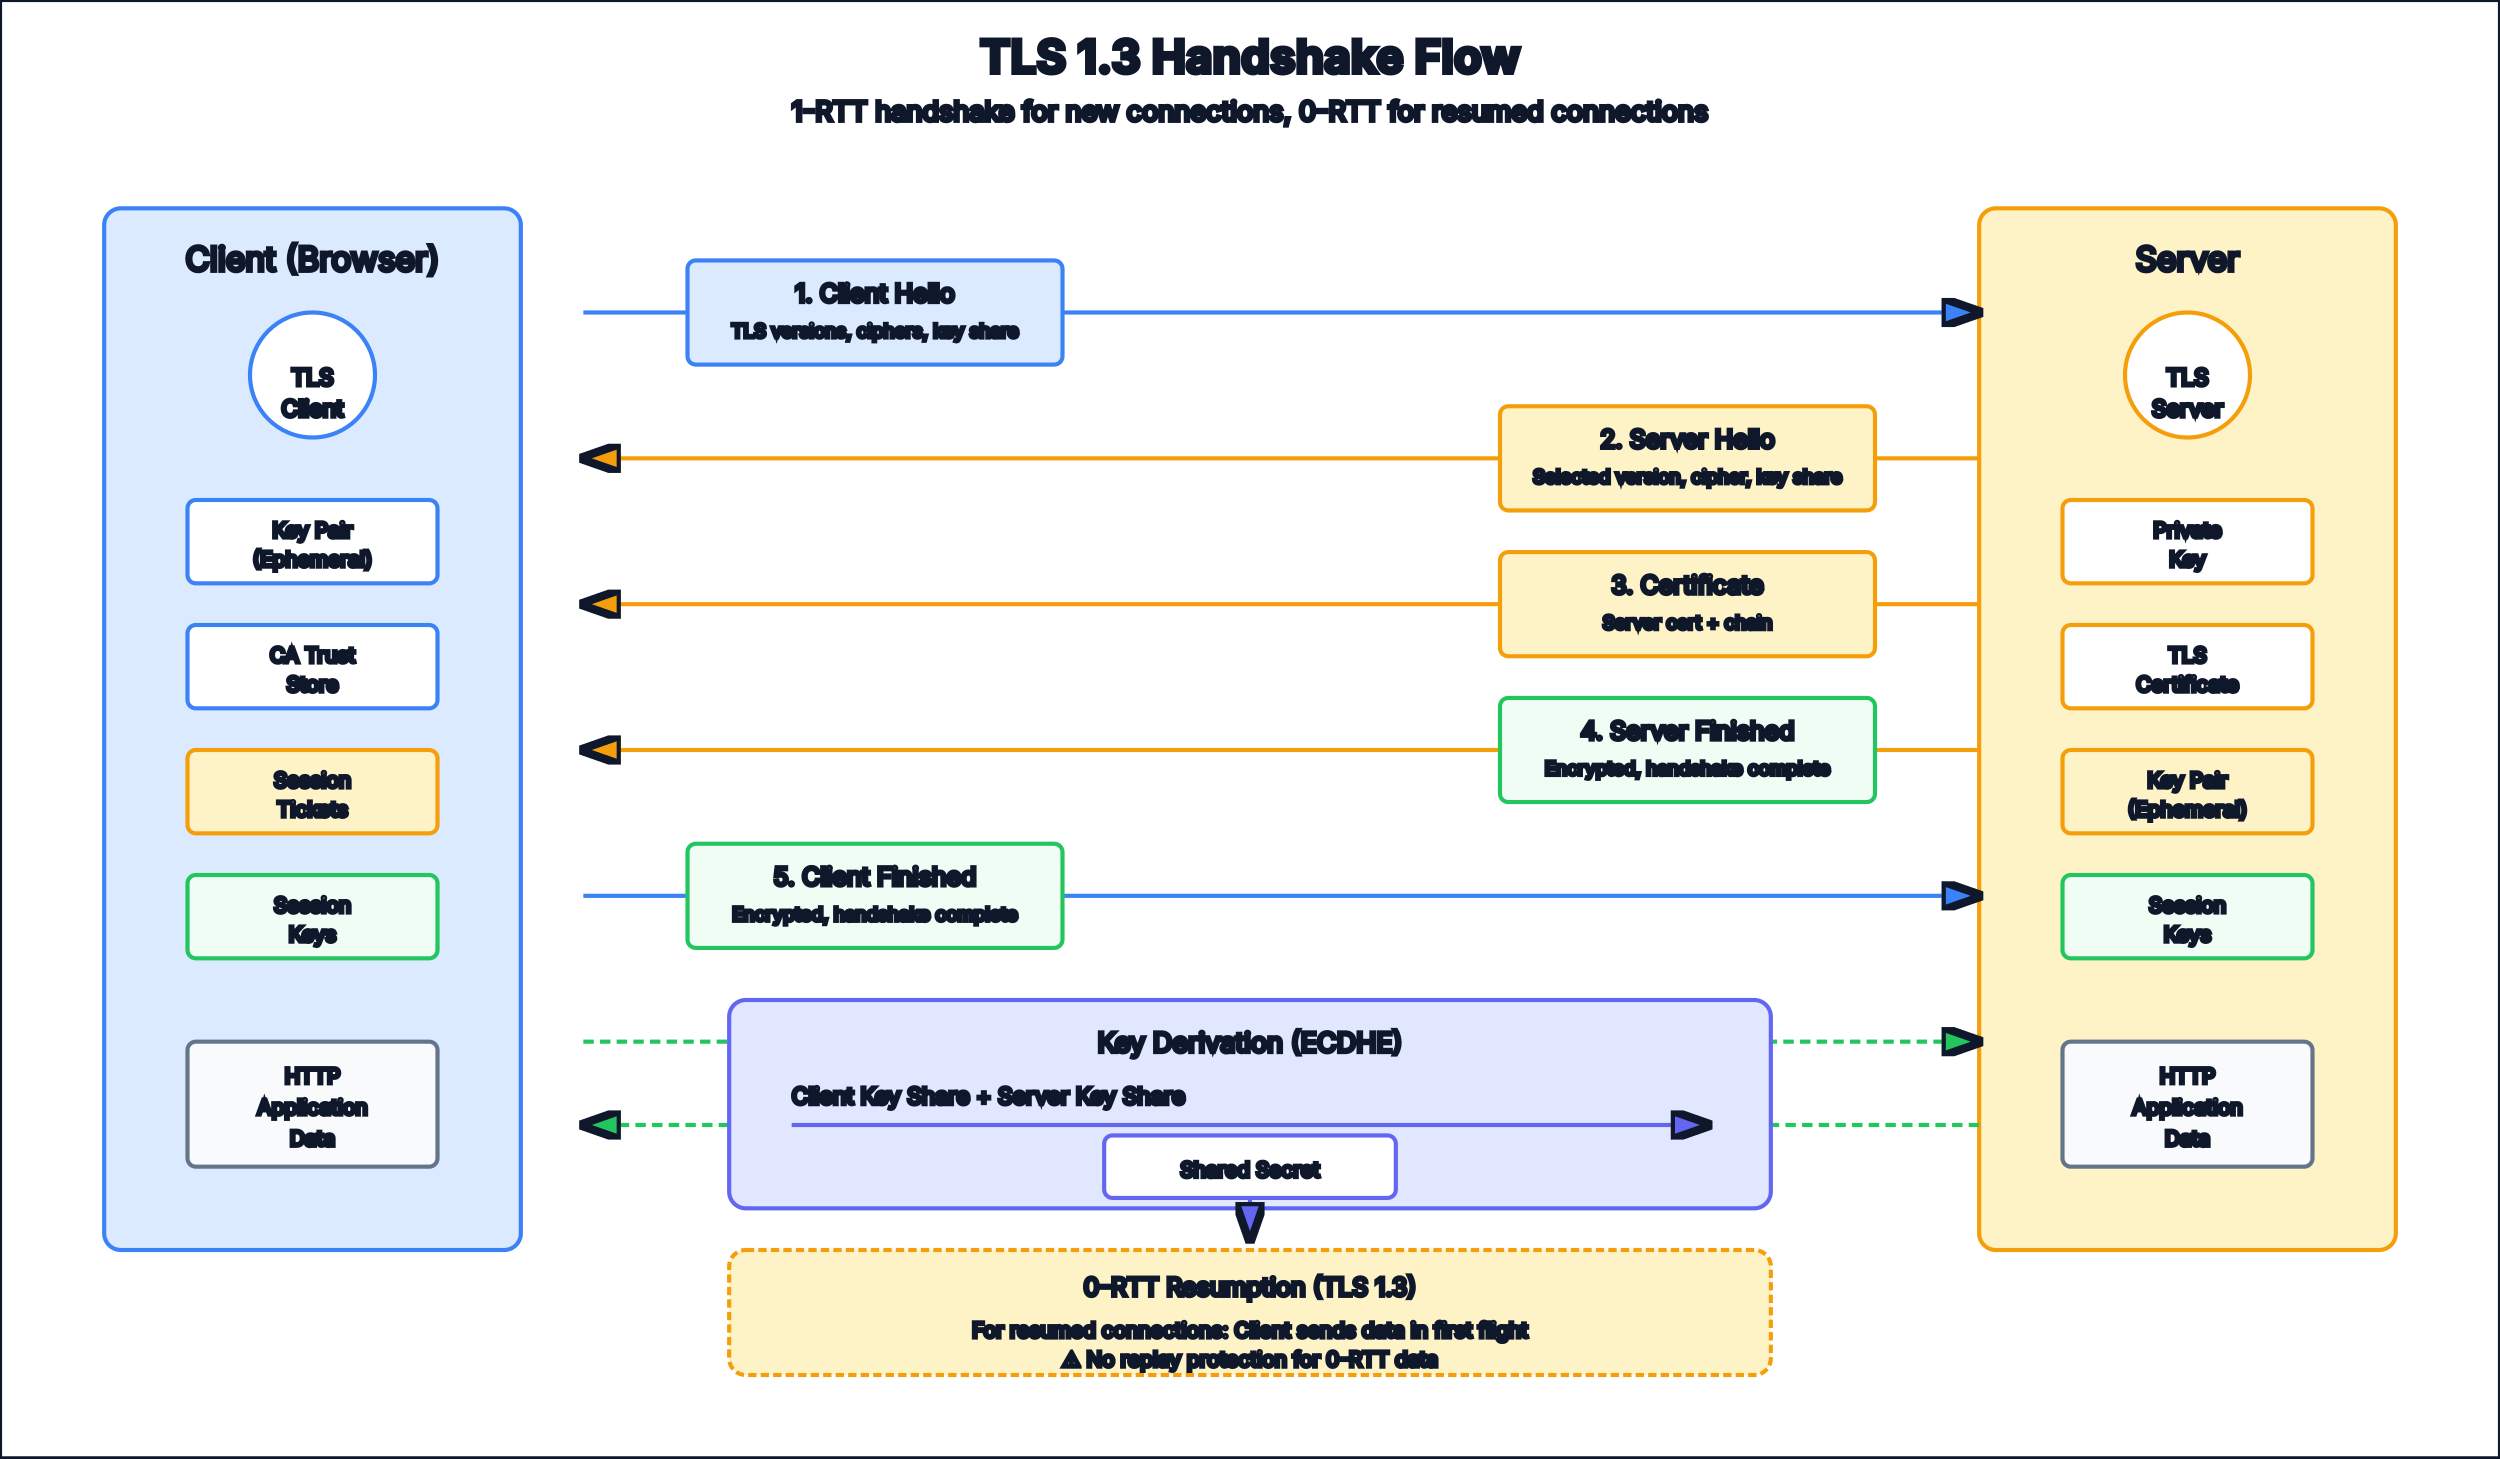
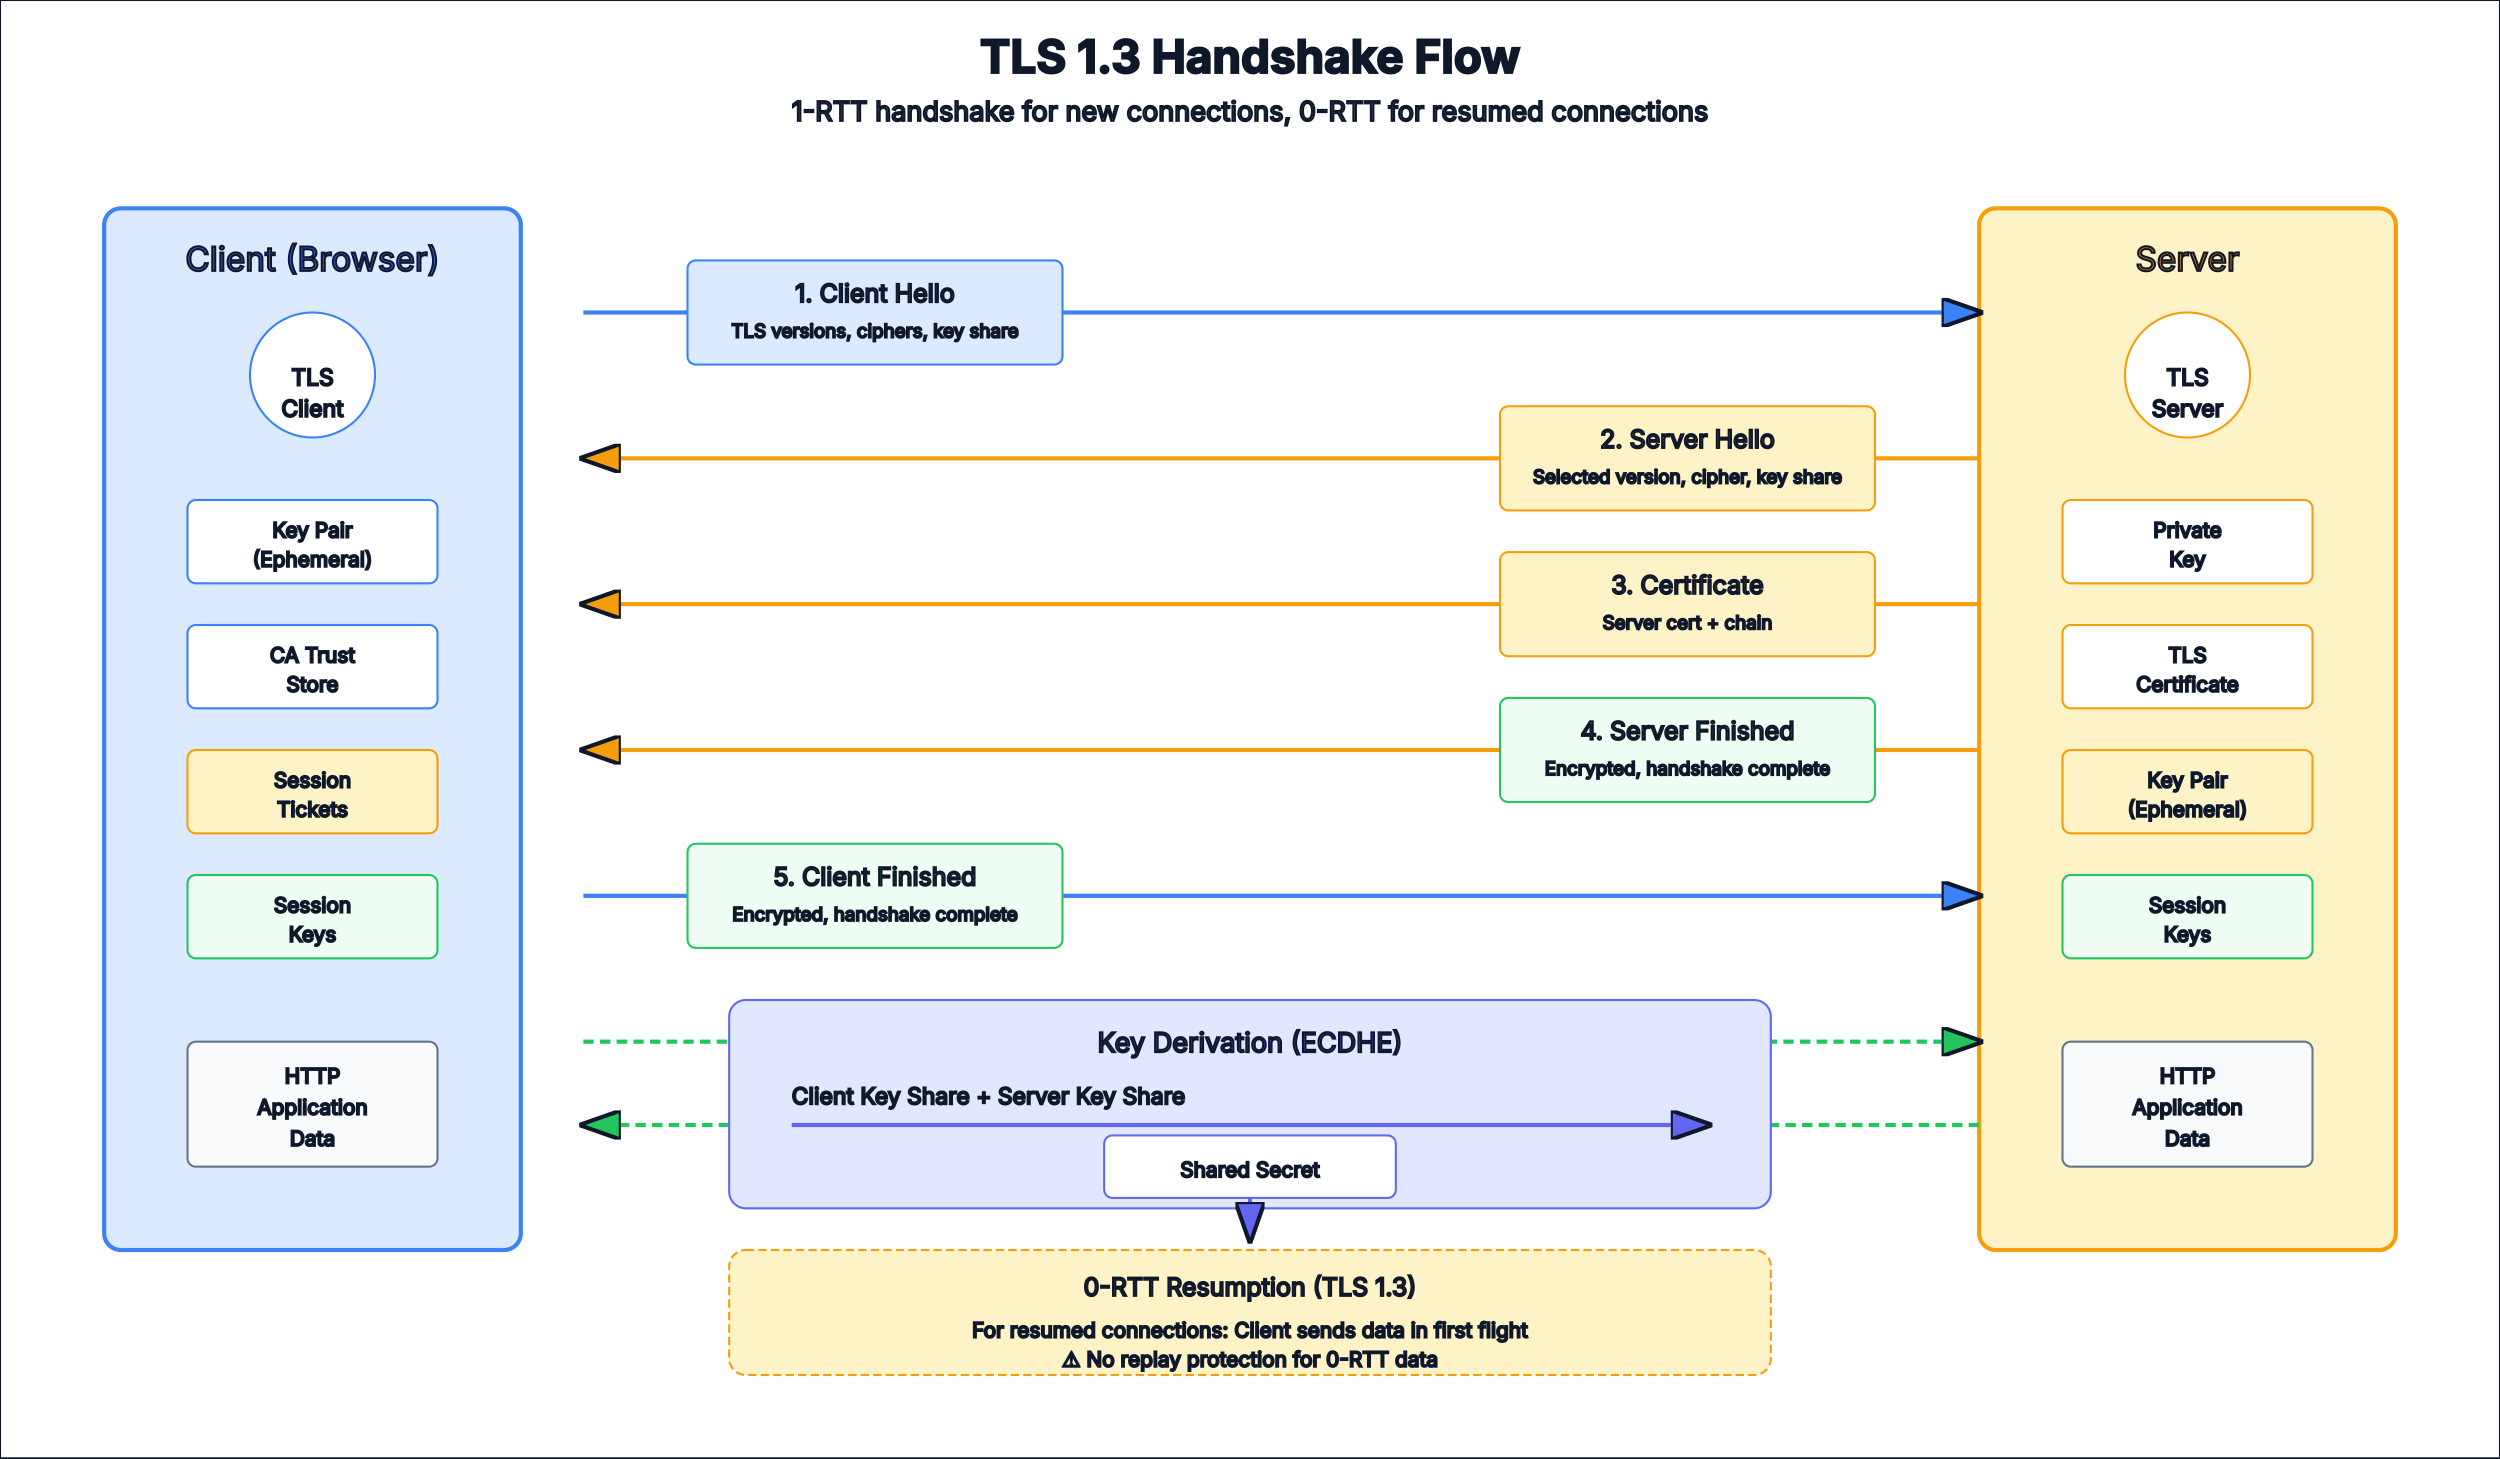
- <svg xmlns="http://www.w3.org/2000/svg" viewBox="0 0 1200 700" fill="none" stroke="#0f172a" stroke-width="2">
+ <svg xmlns="http://www.w3.org/2000/svg" viewBox="0 0 1200 700" fill="none" stroke="#0f172a" stroke-width="1">
  <rect width="1200" height="700" fill="#ffffff" />
  <text x="600" y="35" text-anchor="middle" font-family="system-ui, -apple-system, sans-serif" font-size="22" font-weight="bold" fill="#0f172a">TLS 1.3 Handshake Flow</text>
  <text x="600" y="58" text-anchor="middle" font-family="system-ui, -apple-system, sans-serif" font-size="13" font-weight="400" fill="#475569">1-RTT handshake for new connections, 0-RTT for resumed connections</text>
  <g transform="translate(50, 100)">
    <rect x="0" y="0" width="200" height="500" rx="8" fill="#dbeafe" stroke="#3b82f6" stroke-width="2" />
    <text x="100" y="30" text-anchor="middle" font-family="system-ui, -apple-system, sans-serif" font-size="16" font-weight="400" fill="#2563eb">Client (Browser)</text>
    <circle cx="100" cy="80" r="30" fill="#ffffff" stroke="#3b82f6" />
    <text x="100" y="85" text-anchor="middle" font-family="system-ui, -apple-system, sans-serif" font-size="11" font-weight="400" fill="#0f172a">TLS</text>
    <text x="100" y="100" text-anchor="middle" font-family="system-ui, -apple-system, sans-serif" font-size="11" font-weight="400" fill="#0f172a">Client</text>
    <rect x="40" y="140" width="120" height="40" rx="4" fill="#ffffff" stroke="#3b82f6" />
    <text x="100" y="158" text-anchor="middle" font-family="system-ui, -apple-system, sans-serif" font-size="10" fill="#475569">Key Pair</text>
    <text x="100" y="172" text-anchor="middle" font-family="system-ui, -apple-system, sans-serif" font-size="10" fill="#475569">(Ephemeral)</text>
    <rect x="40" y="200" width="120" height="40" rx="4" fill="#ffffff" stroke="#3b82f6" />
    <text x="100" y="218" text-anchor="middle" font-family="system-ui, -apple-system, sans-serif" font-size="10" fill="#475569">CA Trust</text>
    <text x="100" y="232" text-anchor="middle" font-family="system-ui, -apple-system, sans-serif" font-size="10" fill="#475569">Store</text>
    <rect x="40" y="260" width="120" height="40" rx="4" fill="#fef3c7" stroke="#f59e0b" />
    <text x="100" y="278" text-anchor="middle" font-family="system-ui, -apple-system, sans-serif" font-size="10" font-weight="400" fill="#92400e">Session</text>
    <text x="100" y="292" text-anchor="middle" font-family="system-ui, -apple-system, sans-serif" font-size="10" fill="#475569">Tickets</text>
    <rect x="40" y="320" width="120" height="40" rx="4" fill="#f0fdf4" stroke="#22c55e" />
    <text x="100" y="338" text-anchor="middle" font-family="system-ui, -apple-system, sans-serif" font-size="10" font-weight="400" fill="#16a34a">Session</text>
    <text x="100" y="352" text-anchor="middle" font-family="system-ui, -apple-system, sans-serif" font-size="10" fill="#475569">Keys</text>
    <rect x="40" y="400" width="120" height="60" rx="4" fill="#f8fafc" stroke="#64748b" />
    <text x="100" y="420" text-anchor="middle" font-family="system-ui, -apple-system, sans-serif" font-size="10" font-weight="400" fill="#0f172a">HTTP</text>
    <text x="100" y="435" text-anchor="middle" font-family="system-ui, -apple-system, sans-serif" font-size="10" fill="#475569">Application</text>
    <text x="100" y="450" text-anchor="middle" font-family="system-ui, -apple-system, sans-serif" font-size="10" fill="#475569">Data</text>
  </g>
  <g transform="translate(950, 100)">
    <rect x="0" y="0" width="200" height="500" rx="8" fill="#fef3c7" stroke="#f59e0b" stroke-width="2" />
    <text x="100" y="30" text-anchor="middle" font-family="system-ui, -apple-system, sans-serif" font-size="16" font-weight="400" fill="#d97706">Server</text>
    <circle cx="100" cy="80" r="30" fill="#ffffff" stroke="#f59e0b" />
    <text x="100" y="85" text-anchor="middle" font-family="system-ui, -apple-system, sans-serif" font-size="11" font-weight="400" fill="#0f172a">TLS</text>
    <text x="100" y="100" text-anchor="middle" font-family="system-ui, -apple-system, sans-serif" font-size="11" font-weight="400" fill="#0f172a">Server</text>
    <rect x="40" y="140" width="120" height="40" rx="4" fill="#ffffff" stroke="#f59e0b" />
    <text x="100" y="158" text-anchor="middle" font-family="system-ui, -apple-system, sans-serif" font-size="10" fill="#475569">Private</text>
    <text x="100" y="172" text-anchor="middle" font-family="system-ui, -apple-system, sans-serif" font-size="10" fill="#475569">Key</text>
    <rect x="40" y="200" width="120" height="40" rx="4" fill="#ffffff" stroke="#f59e0b" />
    <text x="100" y="218" text-anchor="middle" font-family="system-ui, -apple-system, sans-serif" font-size="10" fill="#475569">TLS</text>
    <text x="100" y="232" text-anchor="middle" font-family="system-ui, -apple-system, sans-serif" font-size="10" fill="#475569">Certificate</text>
    <rect x="40" y="260" width="120" height="40" rx="4" fill="#fef3c7" stroke="#f59e0b" />
    <text x="100" y="278" text-anchor="middle" font-family="system-ui, -apple-system, sans-serif" font-size="10" font-weight="400" fill="#92400e">Key Pair</text>
    <text x="100" y="292" text-anchor="middle" font-family="system-ui, -apple-system, sans-serif" font-size="10" fill="#475569">(Ephemeral)</text>
    <rect x="40" y="320" width="120" height="40" rx="4" fill="#f0fdf4" stroke="#22c55e" />
    <text x="100" y="338" text-anchor="middle" font-family="system-ui, -apple-system, sans-serif" font-size="10" font-weight="400" fill="#16a34a">Session</text>
    <text x="100" y="352" text-anchor="middle" font-family="system-ui, -apple-system, sans-serif" font-size="10" fill="#475569">Keys</text>
    <rect x="40" y="400" width="120" height="60" rx="4" fill="#f8fafc" stroke="#64748b" />
    <text x="100" y="420" text-anchor="middle" font-family="system-ui, -apple-system, sans-serif" font-size="10" font-weight="400" fill="#0f172a">HTTP</text>
    <text x="100" y="435" text-anchor="middle" font-family="system-ui, -apple-system, sans-serif" font-size="10" fill="#475569">Application</text>
    <text x="100" y="450" text-anchor="middle" font-family="system-ui, -apple-system, sans-serif" font-size="10" fill="#475569">Data</text>
  </g>
  <g transform="translate(280, 120)">
    <line x1="0" y1="30" x2="670" y2="30" stroke="#3b82f6" stroke-width="2" marker-end="url(#arrowhead-blue)" />
    <rect x="50" y="5" width="180" height="50" rx="4" fill="#dbeafe" stroke="#3b82f6" />
    <text x="140" y="25" text-anchor="middle" font-family="system-ui, -apple-system, sans-serif" font-size="12" font-weight="400" fill="#2563eb">1. Client Hello</text>
    <text x="140" y="42" text-anchor="middle" font-family="system-ui, -apple-system, sans-serif" font-size="9" fill="#475569">TLS versions, ciphers, key share</text>
    <line x1="670" y1="100" x2="0" y2="100" stroke="#f59e0b" stroke-width="2" marker-end="url(#arrowhead-orange)" />
    <rect x="440" y="75" width="180" height="50" rx="4" fill="#fef3c7" stroke="#f59e0b" />
    <text x="530" y="95" text-anchor="middle" font-family="system-ui, -apple-system, sans-serif" font-size="12" font-weight="400" fill="#d97706">2. Server Hello</text>
    <text x="530" y="112" text-anchor="middle" font-family="system-ui, -apple-system, sans-serif" font-size="9" fill="#475569">Selected version, cipher, key share</text>
    <line x1="670" y1="170" x2="0" y2="170" stroke="#f59e0b" stroke-width="2" marker-end="url(#arrowhead-orange)" />
    <rect x="440" y="145" width="180" height="50" rx="4" fill="#fef3c7" stroke="#f59e0b" />
    <text x="530" y="165" text-anchor="middle" font-family="system-ui, -apple-system, sans-serif" font-size="12" font-weight="400" fill="#d97706">3. Certificate</text>
    <text x="530" y="182" text-anchor="middle" font-family="system-ui, -apple-system, sans-serif" font-size="9" fill="#475569">Server cert + chain</text>
    <line x1="670" y1="240" x2="0" y2="240" stroke="#f59e0b" stroke-width="2" marker-end="url(#arrowhead-orange)" />
    <rect x="440" y="215" width="180" height="50" rx="4" fill="#f0fdf4" stroke="#22c55e" />
    <text x="530" y="235" text-anchor="middle" font-family="system-ui, -apple-system, sans-serif" font-size="12" font-weight="400" fill="#16a34a">4. Server Finished</text>
    <text x="530" y="252" text-anchor="middle" font-family="system-ui, -apple-system, sans-serif" font-size="9" fill="#475569">Encrypted, handshake complete</text>
    <line x1="0" y1="310" x2="670" y2="310" stroke="#3b82f6" stroke-width="2" marker-end="url(#arrowhead-blue)" />
    <rect x="50" y="285" width="180" height="50" rx="4" fill="#f0fdf4" stroke="#22c55e" />
    <text x="140" y="305" text-anchor="middle" font-family="system-ui, -apple-system, sans-serif" font-size="12" font-weight="400" fill="#16a34a">5. Client Finished</text>
    <text x="140" y="322" text-anchor="middle" font-family="system-ui, -apple-system, sans-serif" font-size="9" fill="#475569">Encrypted, handshake complete</text>
    <line x1="0" y1="380" x2="670" y2="380" stroke="#22c55e" stroke-width="2" stroke-dasharray="5,3" marker-end="url(#arrowhead-green)" />
    <line x1="670" y1="420" x2="0" y2="420" stroke="#22c55e" stroke-width="2" stroke-dasharray="5,3" marker-end="url(#arrowhead-green)" />
    <rect x="200" y="365" width="270" height="70" rx="4" fill="#f0fdf4" stroke="#22c55e" />
    <text x="335" y="385" text-anchor="middle" font-family="system-ui, -apple-system, sans-serif" font-size="12" font-weight="400" fill="#16a34a">6. Encrypted Application Data</text>
    <text x="335" y="402" text-anchor="middle" font-family="system-ui, -apple-system, sans-serif" font-size="9" fill="#475569">HTTP requests/responses encrypted with session keys</text>
    <text x="335" y="422" text-anchor="middle" font-family="system-ui, -apple-system, sans-serif" font-size="9" fill="#475569">AES-GCM or ChaCha20-Poly1305</text>
  </g>
  <g transform="translate(350, 480)">
    <rect x="0" y="0" width="500" height="100" rx="8" fill="#e0e7ff" stroke="#6366f1" />
    <text x="250" y="25" text-anchor="middle" font-family="system-ui, -apple-system, sans-serif" font-size="13" font-weight="400" fill="#4f46e5">Key Derivation (ECDHE)</text>
    <text x="30" y="50" font-family="system-ui, -apple-system, sans-serif" font-size="11" fill="#475569">Client Key Share + Server Key Share</text>
    <line x1="30" y1="60" x2="470" y2="60" stroke="#6366f1" stroke-width="2" marker-end="url(#arrowhead-purple)" />
    <rect x="180" y="65" width="140" height="30" rx="4" fill="#ffffff" stroke="#6366f1" />
    <text x="250" y="85" text-anchor="middle" font-family="system-ui, -apple-system, sans-serif" font-size="10" font-weight="400" fill="#4f46e5">Shared Secret</text>
    <line x1="250" y1="95" x2="250" y2="115" stroke="#6366f1" stroke-width="2" marker-end="url(#arrowhead-purple)" />
    <text x="250" y="135" text-anchor="middle" font-family="system-ui, -apple-system, sans-serif" font-size="10" fill="#475569">→ Session Keys (encryption, MAC)</text>
  </g>
  <g transform="translate(350, 600)">
    <rect x="0" y="0" width="500" height="60" rx="8" fill="#fef3c7" stroke="#f59e0b" stroke-dasharray="4,2" />
    <text x="250" y="22" text-anchor="middle" font-family="system-ui, -apple-system, sans-serif" font-size="12" font-weight="400" fill="#92400e">0-RTT Resumption (TLS 1.3)</text>
    <text x="250" y="42" text-anchor="middle" font-family="system-ui, -apple-system, sans-serif" font-size="10" fill="#475569">For resumed connections: Client sends data in first flight</text>
    <text x="250" y="56" text-anchor="middle" font-family="system-ui, -apple-system, sans-serif" font-size="10" fill="#dc2626">⚠️ No replay protection for 0-RTT data</text>
  </g>
  <defs>
    <marker id="arrowhead-blue" markerWidth="10" markerHeight="7" refX="9" refY="3.5" orient="auto">
      <polygon points="0 0, 10 3.5, 0 7" fill="#3b82f6" />
    </marker>
    <marker id="arrowhead-orange" markerWidth="10" markerHeight="7" refX="9" refY="3.5" orient="auto">
      <polygon points="0 0, 10 3.5, 0 7" fill="#f59e0b" />
    </marker>
    <marker id="arrowhead-green" markerWidth="10" markerHeight="7" refX="9" refY="3.5" orient="auto">
      <polygon points="0 0, 10 3.5, 0 7" fill="#22c55e" />
    </marker>
    <marker id="arrowhead-purple" markerWidth="10" markerHeight="7" refX="9" refY="3.5" orient="auto">
      <polygon points="0 0, 10 3.5, 0 7" fill="#6366f1" />
    </marker>
  </defs>
</svg>
